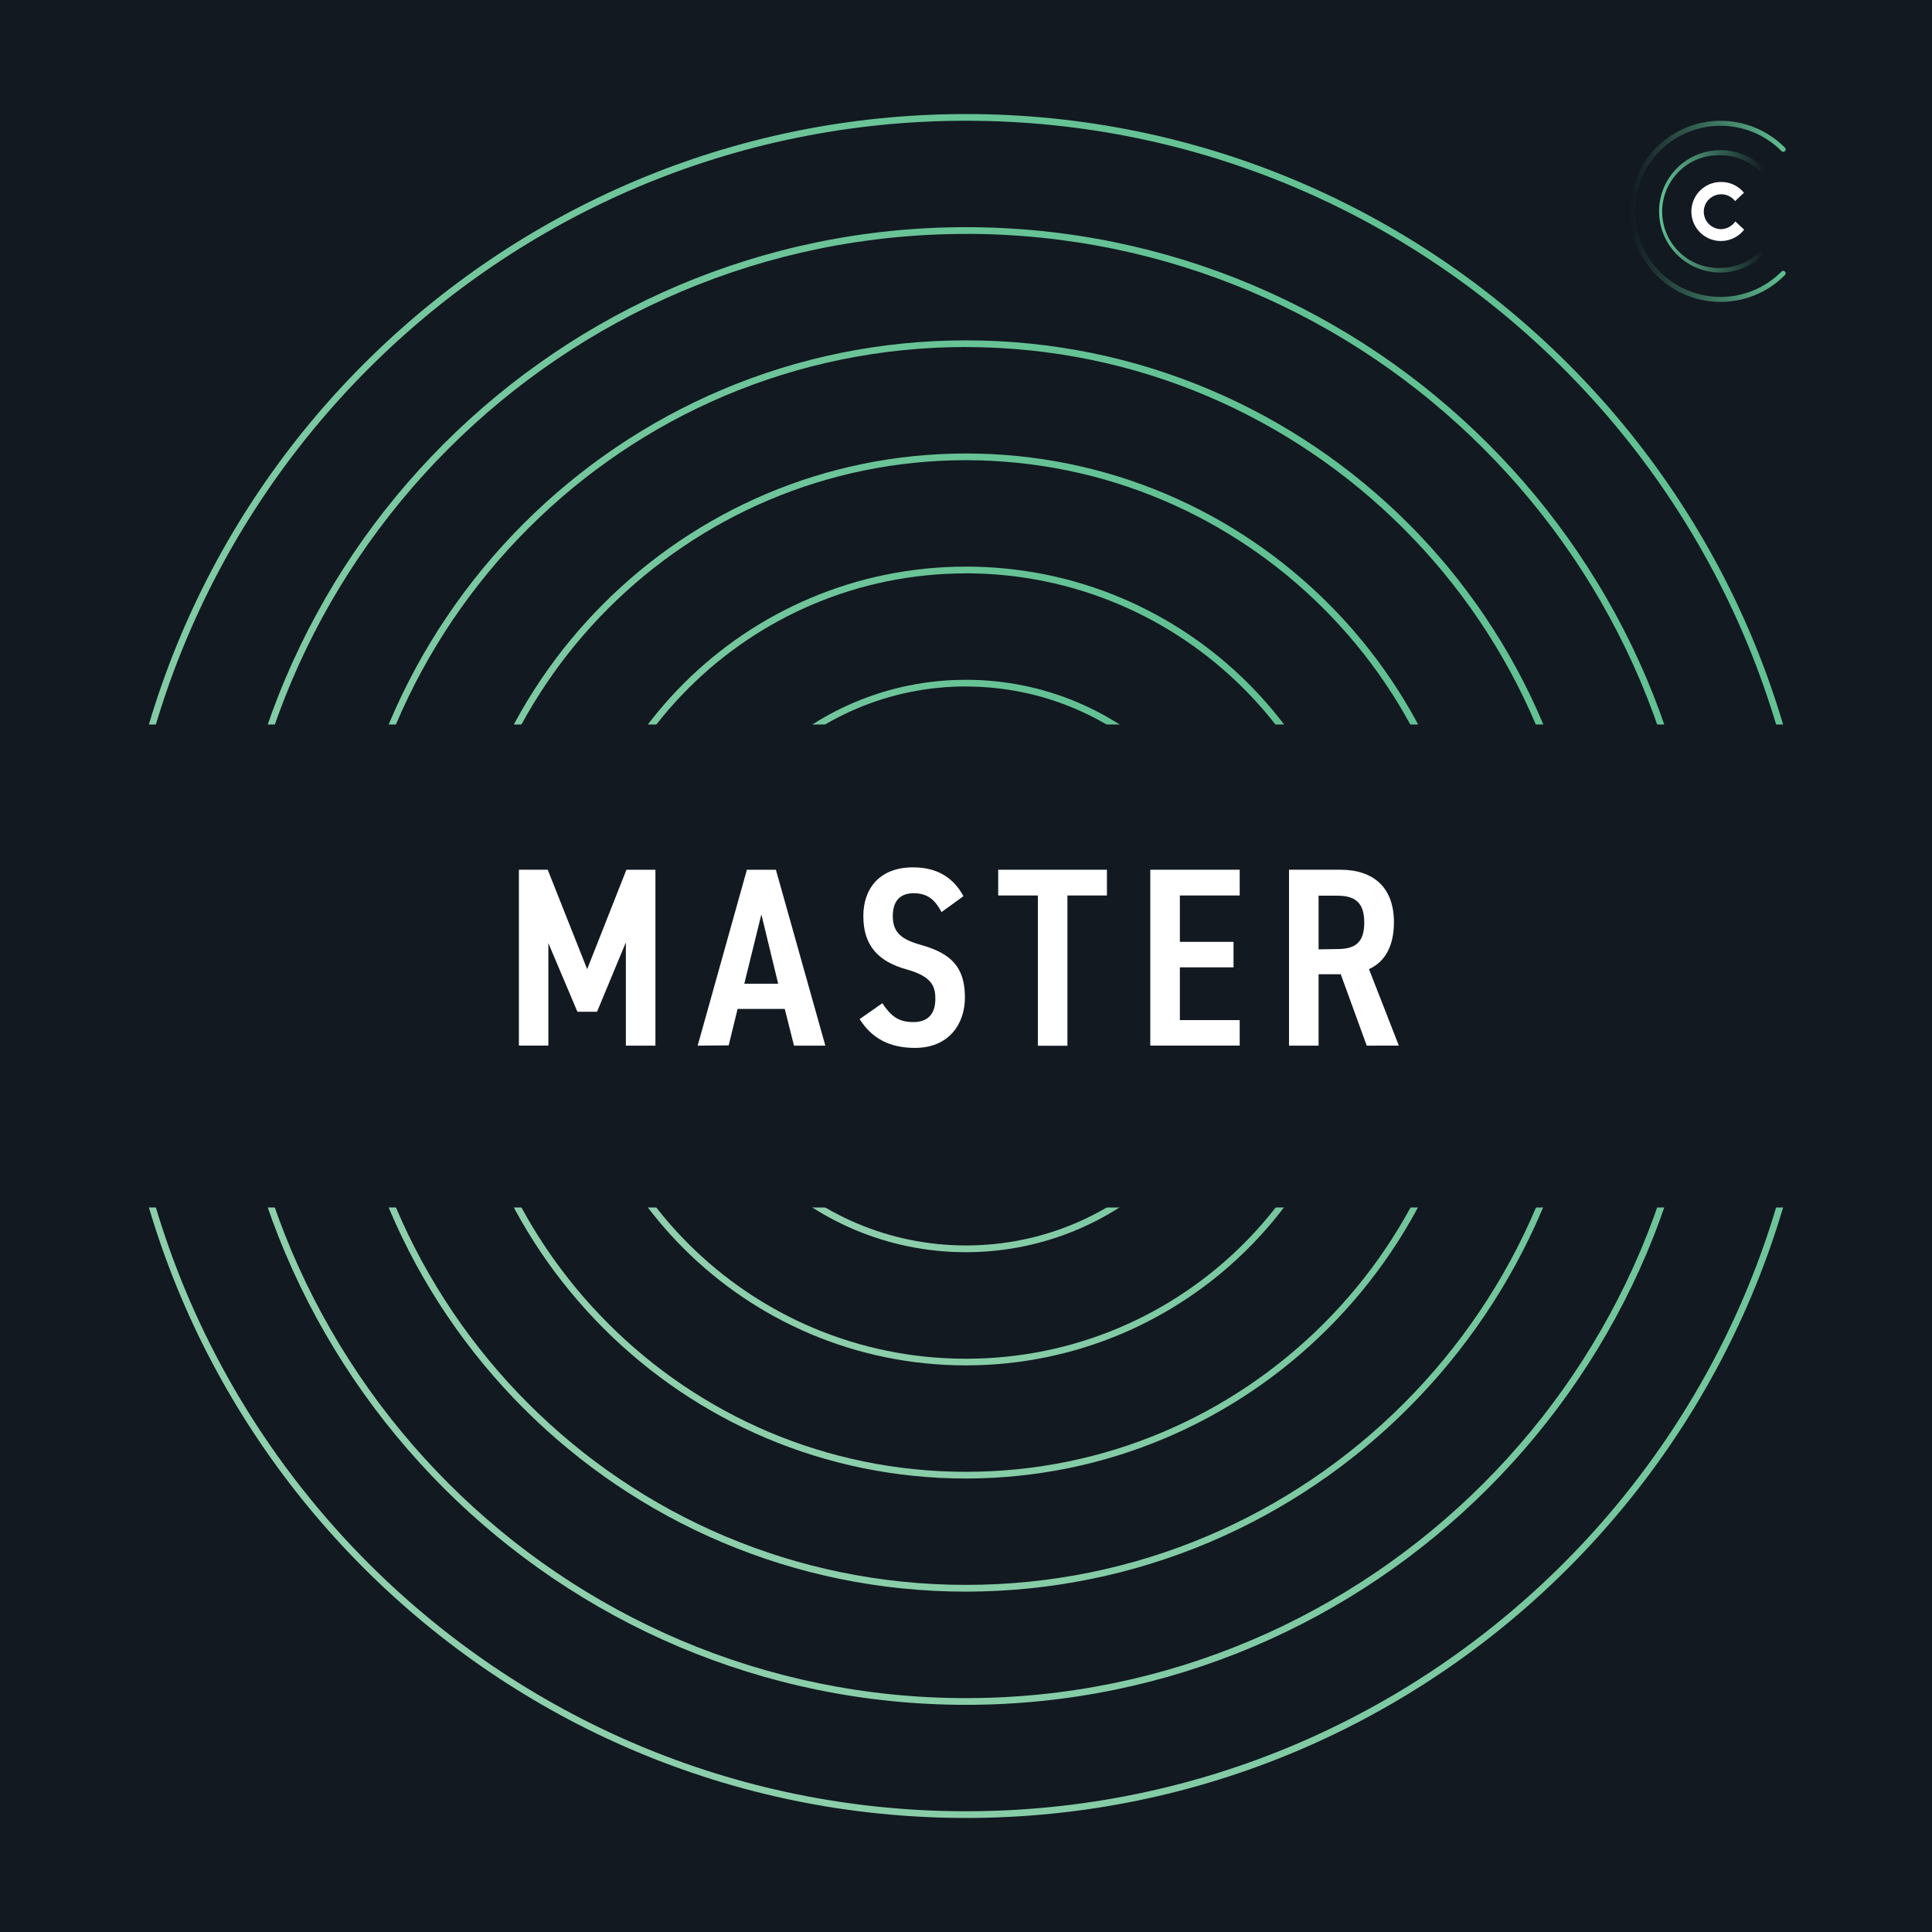
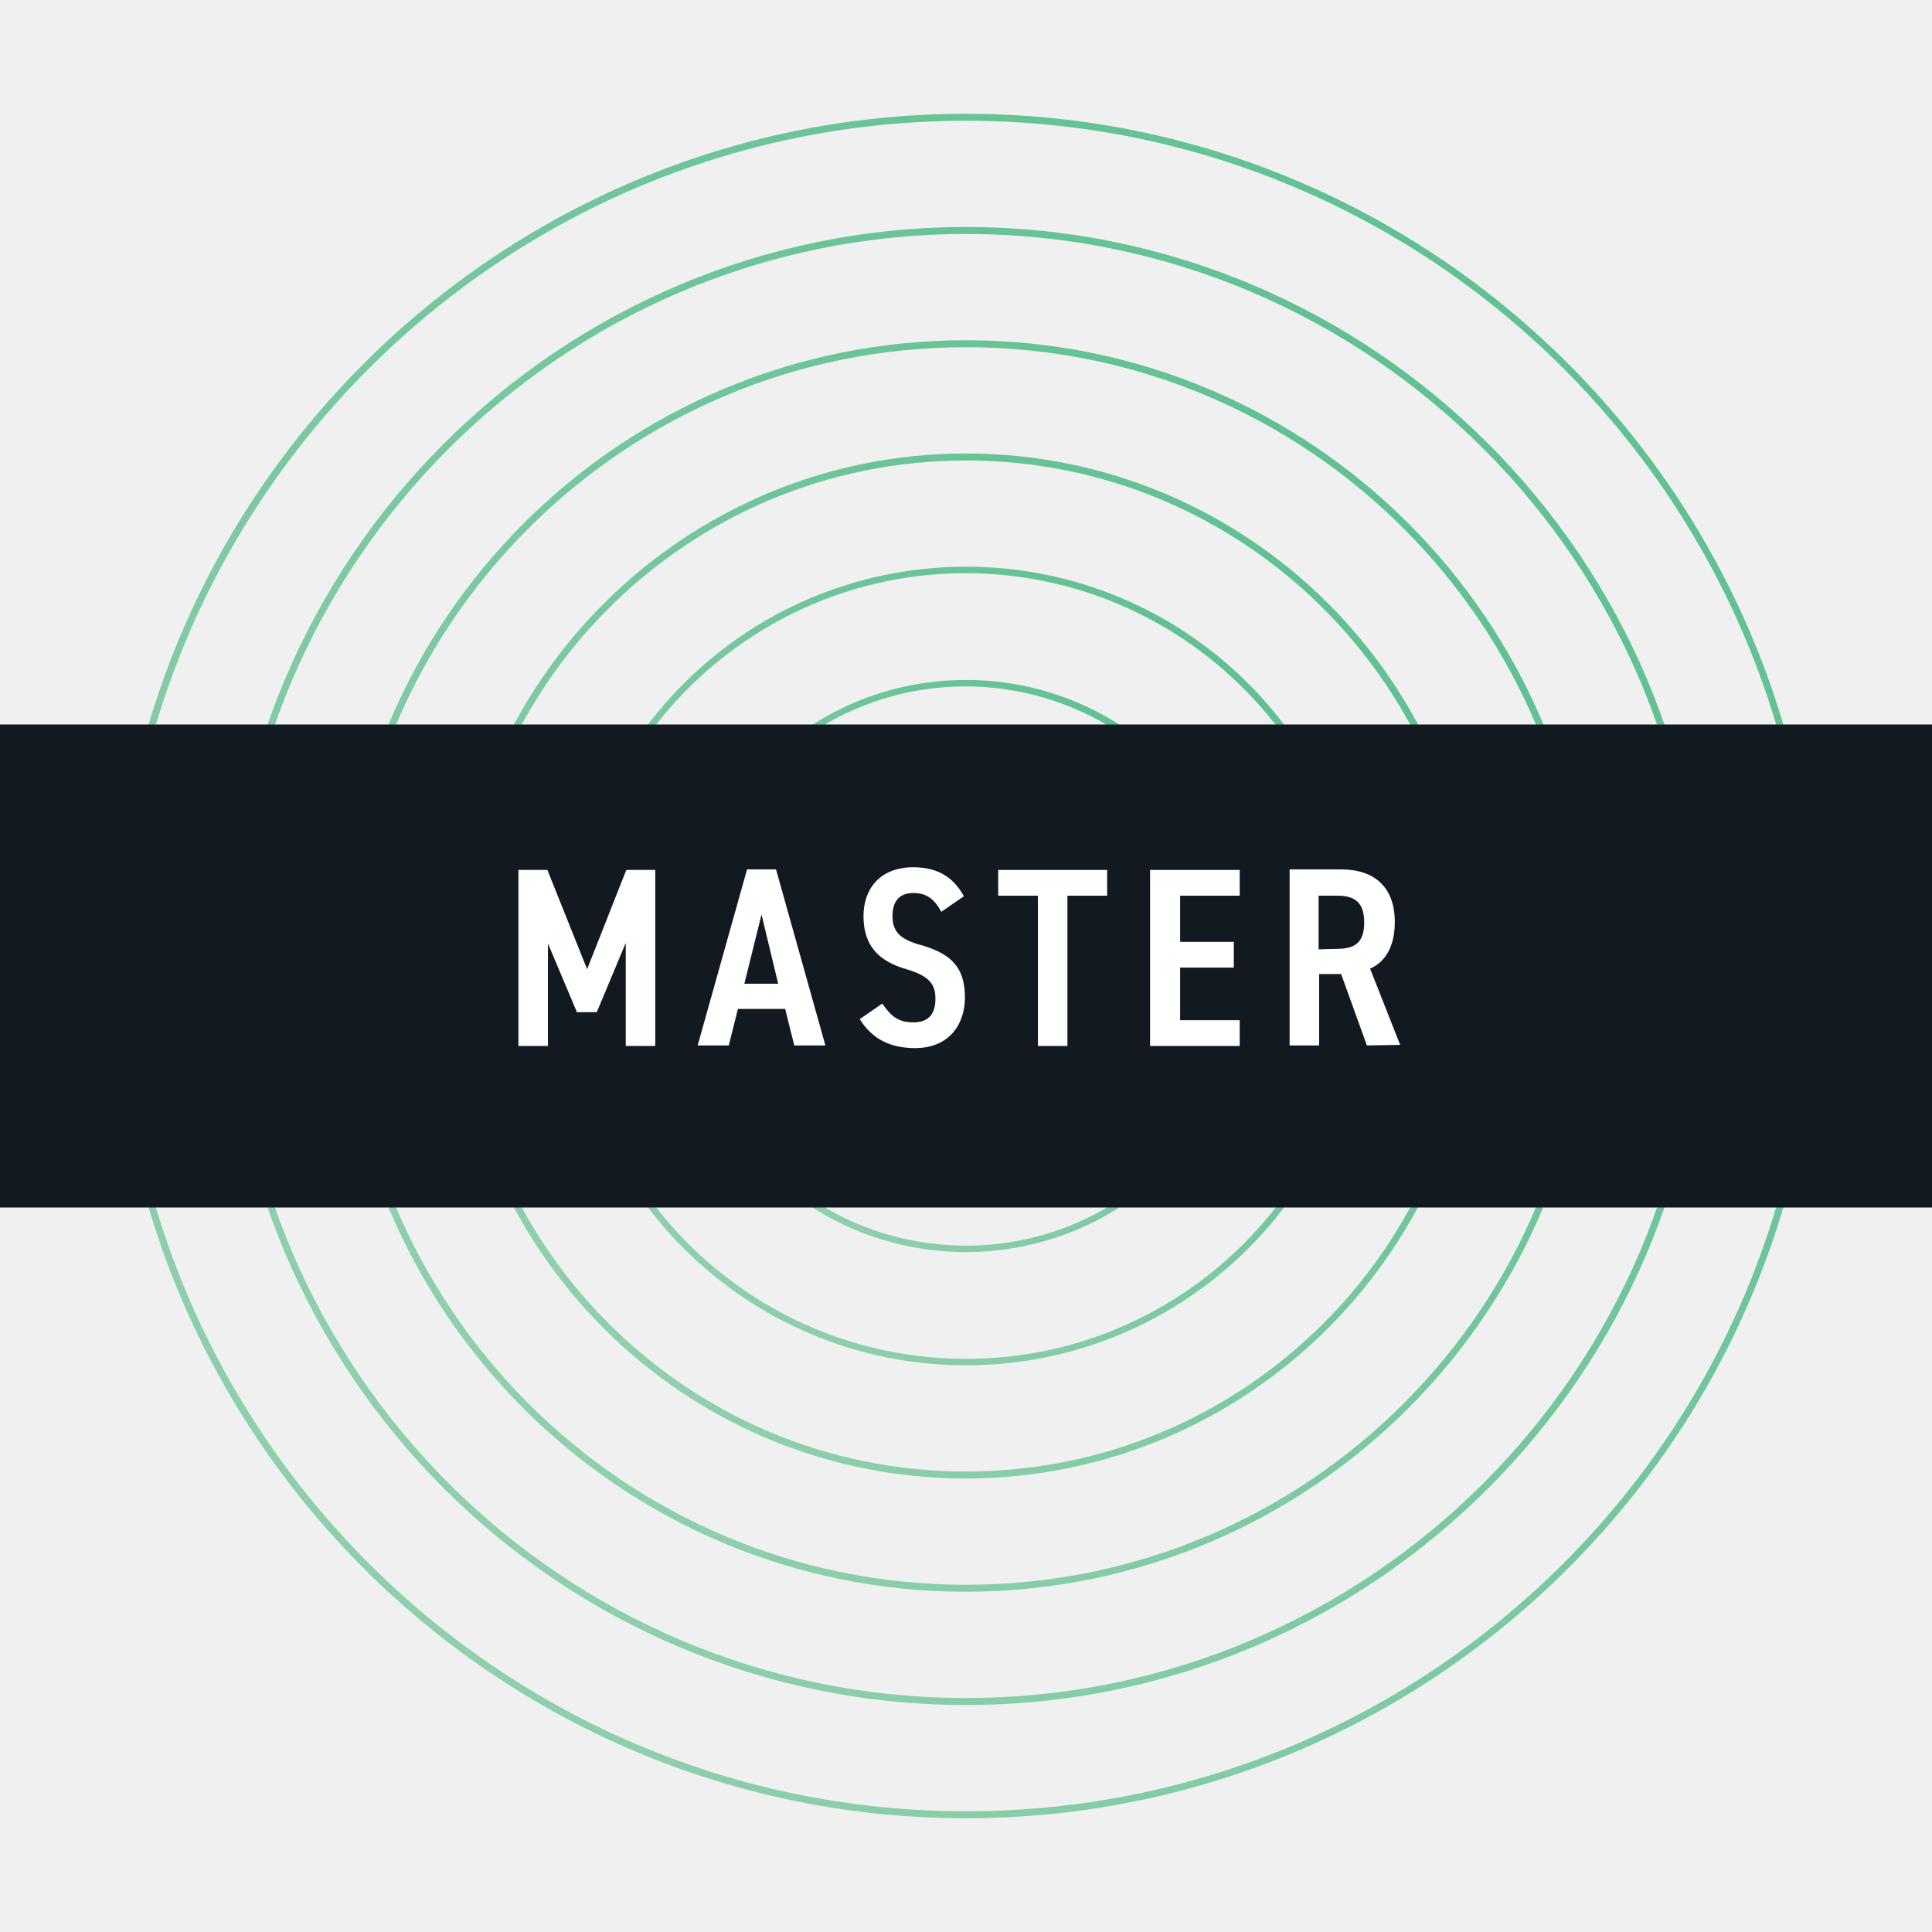
- <svg xmlns="http://www.w3.org/2000/svg" xmlns:xlink="http://www.w3.org/1999/xlink" viewBox="0 0 360 360">
-   <defs>
-     <style>.cls-1{fill:#121921;}.cls-2{fill:url(#New_Gradient_Swatch_13);}.cls-3{fill:url(#New_Gradient_Swatch_13-2);}.cls-4{fill:url(#New_Gradient_Swatch_13-3);}.cls-5{fill:url(#New_Gradient_Swatch_13-4);}.cls-6{fill:url(#New_Gradient_Swatch_13-5);}.cls-7{fill:url(#New_Gradient_Swatch_13-6);}.cls-8{fill:#fff;}.cls-9{fill:url(#linear-gradient);}.cls-10{fill:url(#New_Gradient_Swatch_6);}</style>
-     <linearGradient id="New_Gradient_Swatch_13" x1="67.8" y1="292.2" x2="292.2" y2="67.8" gradientUnits="userSpaceOnUse">
-       <stop offset="0" stop-color="#8fcfac" />
-       <stop offset="1" stop-color="#61c192" />
-     </linearGradient>
-     <linearGradient id="New_Gradient_Swatch_13-2" x1="142.31" y1="217.69" x2="217.69" y2="142.31" xlink:href="#New_Gradient_Swatch_13" />
-     <linearGradient id="New_Gradient_Swatch_13-3" x1="127.4" y1="232.6" x2="232.6" y2="127.4" xlink:href="#New_Gradient_Swatch_13" />
-     <linearGradient id="New_Gradient_Swatch_13-4" x1="112.5" y1="247.5" x2="247.5" y2="112.5" xlink:href="#New_Gradient_Swatch_13" />
-     <linearGradient id="New_Gradient_Swatch_13-5" x1="97.6" y1="262.4" x2="262.4" y2="97.6" xlink:href="#New_Gradient_Swatch_13" />
-     <linearGradient id="New_Gradient_Swatch_13-6" x1="82.7" y1="277.3" x2="277.3" y2="82.7" xlink:href="#New_Gradient_Swatch_13" />
-     <linearGradient id="linear-gradient" x1="303.75" y1="39.38" x2="332.67" y2="39.38" gradientUnits="userSpaceOnUse">
-       <stop offset="0" stop-color="#61c192" stop-opacity="0" />
-       <stop offset="1" stop-color="#61c192" />
-     </linearGradient>
-     <linearGradient id="New_Gradient_Swatch_6" x1="309.21" y1="39.38" x2="328.8" y2="39.38" gradientUnits="userSpaceOnUse">
-       <stop offset="0" stop-color="#61c192" />
-       <stop offset="1" stop-color="#61c192" stop-opacity="0" />
-     </linearGradient>
-   </defs>
-   <g id="Layer_2" data-name="Layer 2">
-     <g id="Layer_1-2" data-name="Layer 1">
-       <rect class="cls-1" width="360" height="360" />
-       <path class="cls-2" d="M180,338.75C92.47,338.75,21.25,267.54,21.25,180S92.47,21.25,180,21.25,338.75,92.46,338.75,180,267.53,338.75,180,338.75ZM180,22.5C93.15,22.5,22.5,93.15,22.5,180S93.15,337.5,180,337.5,337.5,266.85,337.5,180,266.85,22.5,180,22.5Z" />
-       <path class="cls-3" d="M180,233.33A53.33,53.33,0,1,1,233.33,180,53.39,53.39,0,0,1,180,233.33Zm0-105.42A52.08,52.08,0,1,0,232.08,180,52.14,52.14,0,0,0,180,127.92Z" />
-       <path class="cls-4" d="M180,254.42A74.42,74.42,0,1,1,254.42,180,74.5,74.5,0,0,1,180,254.42Zm0-147.58A73.17,73.17,0,1,0,253.17,180,73.25,73.25,0,0,0,180,106.83Z" />
-       <path class="cls-5" d="M180,275.5A95.5,95.5,0,1,1,275.5,180,95.61,95.61,0,0,1,180,275.5Zm0-189.75A94.25,94.25,0,1,0,274.25,180,94.36,94.36,0,0,0,180,85.75Z" />
-       <path class="cls-6" d="M180,296.58A116.58,116.58,0,1,1,296.58,180,116.72,116.72,0,0,1,180,296.58Zm0-231.92A115.33,115.33,0,1,0,295.33,180,115.46,115.46,0,0,0,180,64.67Z" />
-       <path class="cls-7" d="M180,317.67c-75.91,0-137.67-61.76-137.67-137.67S104.09,42.33,180,42.33,317.67,104.09,317.67,180,255.91,317.67,180,317.67Zm0-274.08c-75.22,0-136.42,61.2-136.42,136.42S104.78,316.42,180,316.42,316.42,255.22,316.42,180,255.22,43.58,180,43.58Z" />
-       <path class="cls-8" d="M323.31,37.48a3.25,3.25,0,1,0-2.61,5.22,3.34,3.34,0,0,0,2.65-1.44L325,42.79a5.5,5.5,0,1,1-4.26-8.88,5.4,5.4,0,0,1,4.22,2Z" />
-       <path class="cls-9" d="M320.61,56.25h-.33a16.75,16.75,0,0,1-12.07-5.41,16.93,16.93,0,0,1,0-22.92,16.88,16.88,0,0,1,24.32-.47.46.46,0,1,1-.64.64,16,16,0,0,0-23,.45,16,16,0,0,0,0,21.68,16,16,0,0,0,23,.45.46.46,0,1,1,.64.64A16.73,16.73,0,0,1,320.61,56.25Z" />
-       <path class="cls-10" d="M320.6,50.78h-.39a11.4,11.4,0,0,1,0-22.79,11.44,11.44,0,0,1,8.46,3.33A.46.46,0,0,1,328,32a10.54,10.54,0,0,0-7.78-3.07,10.49,10.49,0,0,0,0,21A10.54,10.54,0,0,0,328,46.79a.46.46,0,0,1,.64.64A11.45,11.45,0,0,1,320.6,50.78Z" />
-       <rect class="cls-1" y="135" width="360" height="90" />
-       <path class="cls-8" d="M109.41,180.59l7.31-18.52h5.41v32.77h-5.51V175.6l-5.37,12.92h-3.66l-5.41-12.78v19.09H96.69V162.06h5.37Z" />
-       <path class="cls-8" d="M130,194.84l9.17-32.77h5.41l9.21,32.77h-5.84L146.23,188h-8.79l-1.66,6.79Zm8.69-11.54H145l-3.13-12.92Z" />
-       <path class="cls-8" d="M175.44,169.95c-1.19-2.23-2.56-3.51-5.18-3.51s-3.9,1.52-3.9,4.27c0,3.13,1.71,4.37,5.27,5.37,5.6,1.57,8.17,4.13,8.17,9.78,0,4.89-2.94,9.4-9.31,9.4-4.65,0-8-1.71-10.31-5.37l4.23-2.95c1.57,2.33,2.94,3.51,5.75,3.51,3.18,0,4.13-2,4.13-4.37,0-2.61-1-4.23-5.42-5.46-5.18-1.47-8-4.37-8-9.93,0-4.94,2.85-9.07,9.26-9.07,4.27,0,7.41,1.71,9.4,5.37Z" />
-       <path class="cls-8" d="M206.26,162.06v4.8H198.9v28h-5.51v-28H186v-4.8Z" />
-       <path class="cls-8" d="M231,162.06v4.8H219.85v8.64h10v4.75h-10v9.83H231v4.75H214.34V162.06Z" />
-       <path class="cls-8" d="M254.67,194.84l-4.84-13.3h-4.13v13.3h-5.51V162.06h9.55c6.17,0,10,3.28,10,9.78,0,4.51-1.71,7.41-4.65,8.74l5.56,14.25Zm-5.46-18c3.33,0,5-1.23,5-4.94s-1.71-5-5-5h-3.51v10Z" />
+ <svg xmlns="http://www.w3.org/2000/svg" version="1.1" id="Layer_1" x="0px" y="0px" viewBox="0 0 360 360" style="enable-background:new 0 0 360 360;" xml:space="preserve">
+   <style type="text/css">
+ 	.st0{fill:url(#SVGID_1_);}
+ 	.st1{fill:url(#SVGID_2_);}
+ 	.st2{fill:url(#SVGID_3_);}
+ 	.st3{fill:url(#SVGID_4_);}
+ 	.st4{fill:url(#SVGID_5_);}
+ 	.st5{fill:url(#SVGID_6_);}
+ 	.st6{fill:#121921;}
+ 	.st7{fill:#FFFFFF;}
+ </style>
+   <g id="Layer_2">
+     <g id="Layer_1-2">
+       <linearGradient id="SVGID_1_" gradientUnits="userSpaceOnUse" x1="67.799" y1="69.799" x2="292.201" y2="294.201" gradientTransform="matrix(1 0 0 -1 0 362)">
+         <stop offset="0" style="stop-color:#8FCFAC" />
+         <stop offset="1" style="stop-color:#61C192" />
+       </linearGradient>
+       <path class="st0" d="M180,338.8c-87.5,0-158.8-71.2-158.8-158.8S92.5,21.2,180,21.2S338.8,92.5,338.8,180S267.5,338.8,180,338.8z     M180,22.5C93.2,22.5,22.5,93.2,22.5,180S93.2,337.5,180,337.5S337.5,266.9,337.5,180S266.9,22.5,180,22.5z" />
+       <linearGradient id="SVGID_2_" gradientUnits="userSpaceOnUse" x1="142.281" y1="144.299" x2="217.701" y2="219.719" gradientTransform="matrix(1 0 0 -1 0 362)">
+         <stop offset="0" style="stop-color:#8FCFAC" />
+         <stop offset="1" style="stop-color:#61C192" />
+       </linearGradient>
+       <path class="st1" d="M180,233.3c-29.5,0-53.3-23.9-53.3-53.3s23.9-53.3,53.3-53.3s53.3,23.9,53.3,53.3l0,0    C233.3,209.4,209.4,233.3,180,233.3z M180,127.9c-28.8,0-52.1,23.3-52.1,52.1s23.3,52.1,52.1,52.1c28.8,0,52.1-23.3,52.1-52.1    C232,151.3,208.7,128,180,127.9L180,127.9z" />
+       <linearGradient id="SVGID_3_" gradientUnits="userSpaceOnUse" x1="127.365" y1="129.389" x2="232.611" y2="234.635" gradientTransform="matrix(1 0 0 -1 0 362)">
+         <stop offset="0" style="stop-color:#8FCFAC" />
+         <stop offset="1" style="stop-color:#61C192" />
+       </linearGradient>
+       <path class="st2" d="M180,254.4c-41.1,0-74.4-33.3-74.4-74.4s33.3-74.4,74.4-74.4s74.4,33.3,74.4,74.4    C254.4,221.1,221.1,254.4,180,254.4z M180,106.8c-40.4,0-73.2,32.8-73.2,73.2s32.8,73.2,73.2,73.2s73.2-32.8,73.2-73.2    c0,0,0,0,0,0C253.1,139.6,220.4,106.9,180,106.8L180,106.8z" />
+       <linearGradient id="SVGID_4_" gradientUnits="userSpaceOnUse" x1="112.455" y1="114.487" x2="247.513" y2="249.545" gradientTransform="matrix(1 0 0 -1 0 362)">
+         <stop offset="0" style="stop-color:#8FCFAC" />
+         <stop offset="1" style="stop-color:#61C192" />
+       </linearGradient>
+       <path class="st3" d="M180,275.5c-52.7,0-95.5-42.8-95.5-95.5s42.8-95.5,95.5-95.5s95.5,42.8,95.5,95.5    C275.4,232.7,232.7,275.4,180,275.5z M180,85.8c-52.1,0-94.2,42.2-94.2,94.2s42.2,94.2,94.2,94.2s94.2-42.2,94.2-94.2    C274.2,128,232,85.8,180,85.8z" />
+       <linearGradient id="SVGID_5_" gradientUnits="userSpaceOnUse" x1="97.545" y1="99.586" x2="262.414" y2="264.455" gradientTransform="matrix(1 0 0 -1 0 362)">
+         <stop offset="0" style="stop-color:#8FCFAC" />
+         <stop offset="1" style="stop-color:#61C192" />
+       </linearGradient>
+       <path class="st4" d="M180,296.6c-64.4,0-116.6-52.2-116.6-116.6S115.6,63.4,180,63.4S296.6,115.6,296.6,180c0,0,0,0,0,0    C296.5,244.4,244.4,296.5,180,296.6z M180,64.7c-63.7,0-115.3,51.6-115.3,115.3S116.3,295.3,180,295.3    c63.7,0,115.3-51.6,115.3-115.3C295.3,116.3,243.7,64.7,180,64.7L180,64.7z" />
+       <linearGradient id="SVGID_6_" gradientUnits="userSpaceOnUse" x1="82.699" y1="84.699" x2="277.301" y2="279.301" gradientTransform="matrix(1 0 0 -1 0 362)">
+         <stop offset="0" style="stop-color:#8FCFAC" />
+         <stop offset="1" style="stop-color:#61C192" />
+       </linearGradient>
+       <path class="st5" d="M180,317.7c-75.9,0-137.7-61.8-137.7-137.7S104.1,42.3,180,42.3S317.7,104.1,317.7,180S255.9,317.7,180,317.7    z M180,43.6c-75.2,0-136.4,61.2-136.4,136.4S104.8,316.4,180,316.4S316.4,255.2,316.4,180S255.2,43.6,180,43.6L180,43.6z" />
+       <rect y="135" class="st6" width="360" height="90" />
+       <path class="st7" d="M109.4,180.6l7.3-18.5h5.4v32.8h-5.5v-19.2l-5.4,12.9h-3.7l-5.4-12.8v19.1h-5.5v-32.8h5.4L109.4,180.6z" />
+       <path class="st7" d="M130,194.8l9.2-32.8h5.4l9.2,32.8H148l-1.7-6.8h-8.8l-1.7,6.8L130,194.8z M138.7,183.3h6.3l-3.1-12.9    L138.7,183.3z" />
+       <path class="st7" d="M175.4,169.9c-1.2-2.2-2.6-3.5-5.2-3.5s-3.9,1.5-3.9,4.3c0,3.1,1.7,4.4,5.3,5.4c5.6,1.6,8.2,4.1,8.2,9.8    c0,4.9-2.9,9.4-9.3,9.4c-4.6,0-8-1.7-10.3-5.4l4.2-2.9c1.6,2.3,2.9,3.5,5.8,3.5c3.2,0,4.1-2,4.1-4.4c0-2.6-1-4.2-5.4-5.5    c-5.2-1.5-8-4.4-8-9.9c0-4.9,2.9-9.1,9.3-9.1c4.3,0,7.4,1.7,9.4,5.4L175.4,169.9z" />
+       <path class="st7" d="M206.3,162.1v4.8h-7.4v28h-5.5v-28H186v-4.8H206.3z" />
+       <path class="st7" d="M231,162.1v4.8h-11.1v8.6h10v4.8h-10v9.8H231v4.8h-16.7v-32.8H231z" />
+       <path class="st7" d="M254.7,194.8l-4.8-13.3h-4.1v13.3h-5.5v-32.8h9.6c6.2,0,10,3.3,10,9.8c0,4.5-1.7,7.4-4.6,8.7l5.6,14.2    L254.7,194.8z M249.2,176.8c3.3,0,5-1.2,5-4.9s-1.7-5-5-5h-3.5v10L249.2,176.8z" />
    </g>
  </g>
</svg>
